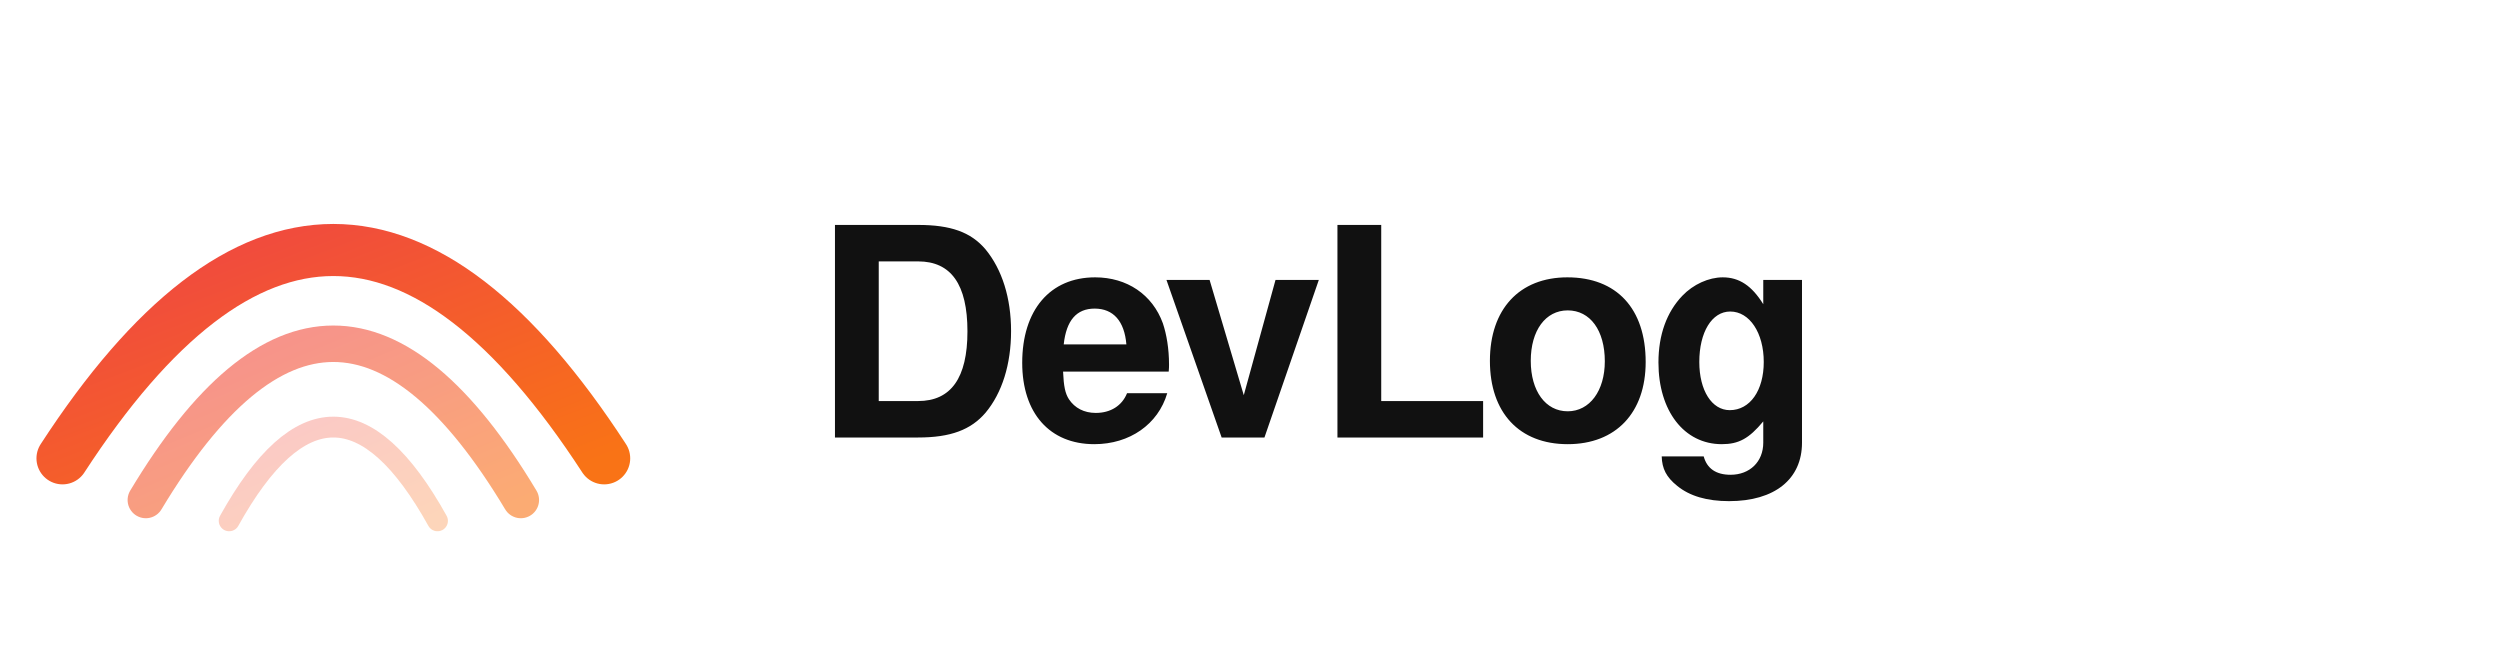
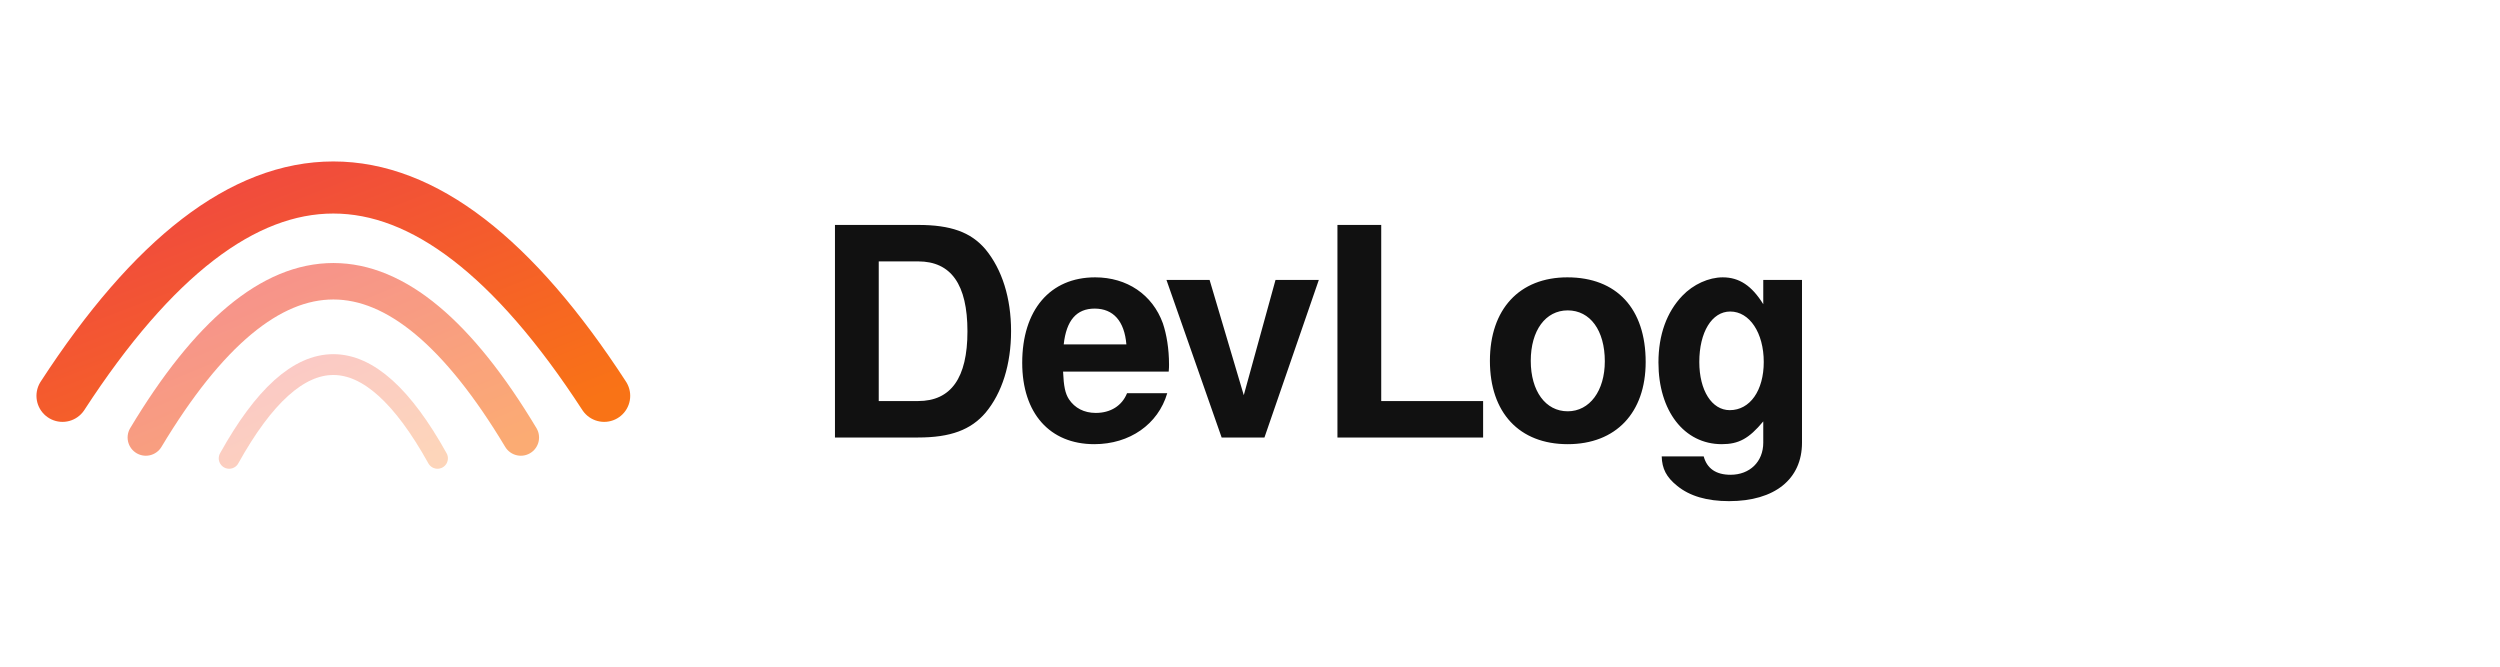
<svg xmlns="http://www.w3.org/2000/svg" viewBox="0 0 240 64" width="240" height="64" role="img" aria-label="DevLog">
  <defs>
    <linearGradient id="arc" x1="0" y1="0" x2="1" y2="1">
      <stop offset="0%" stop-color="#ef4444" />
      <stop offset="100%" stop-color="#f97316" />
    </linearGradient>
  </defs>
-   <g>
+   <g transform="translate(0, -6)">
    <path d="M 6 44 Q 32 4 58 44" stroke="url(#arc)" stroke-width="5" fill="none" stroke-linecap="round" />
    <path d="M 14 48 Q 32 18 50 48" stroke="url(#arc)" stroke-width="3.5" fill="none" stroke-linecap="round" opacity="0.6" />
    <path d="M 22 50 Q 32 32 42 50" stroke="url(#arc)" stroke-width="2" fill="none" stroke-linecap="round" opacity="0.3" />
  </g>
  <text x="78" y="42" font-family="-apple-system, BlinkMacSystemFont, 'Segoe UI', Helvetica, Arial, sans-serif" font-size="28" font-weight="600" letter-spacing="-1" fill="#111">DevLog</text>
</svg>
